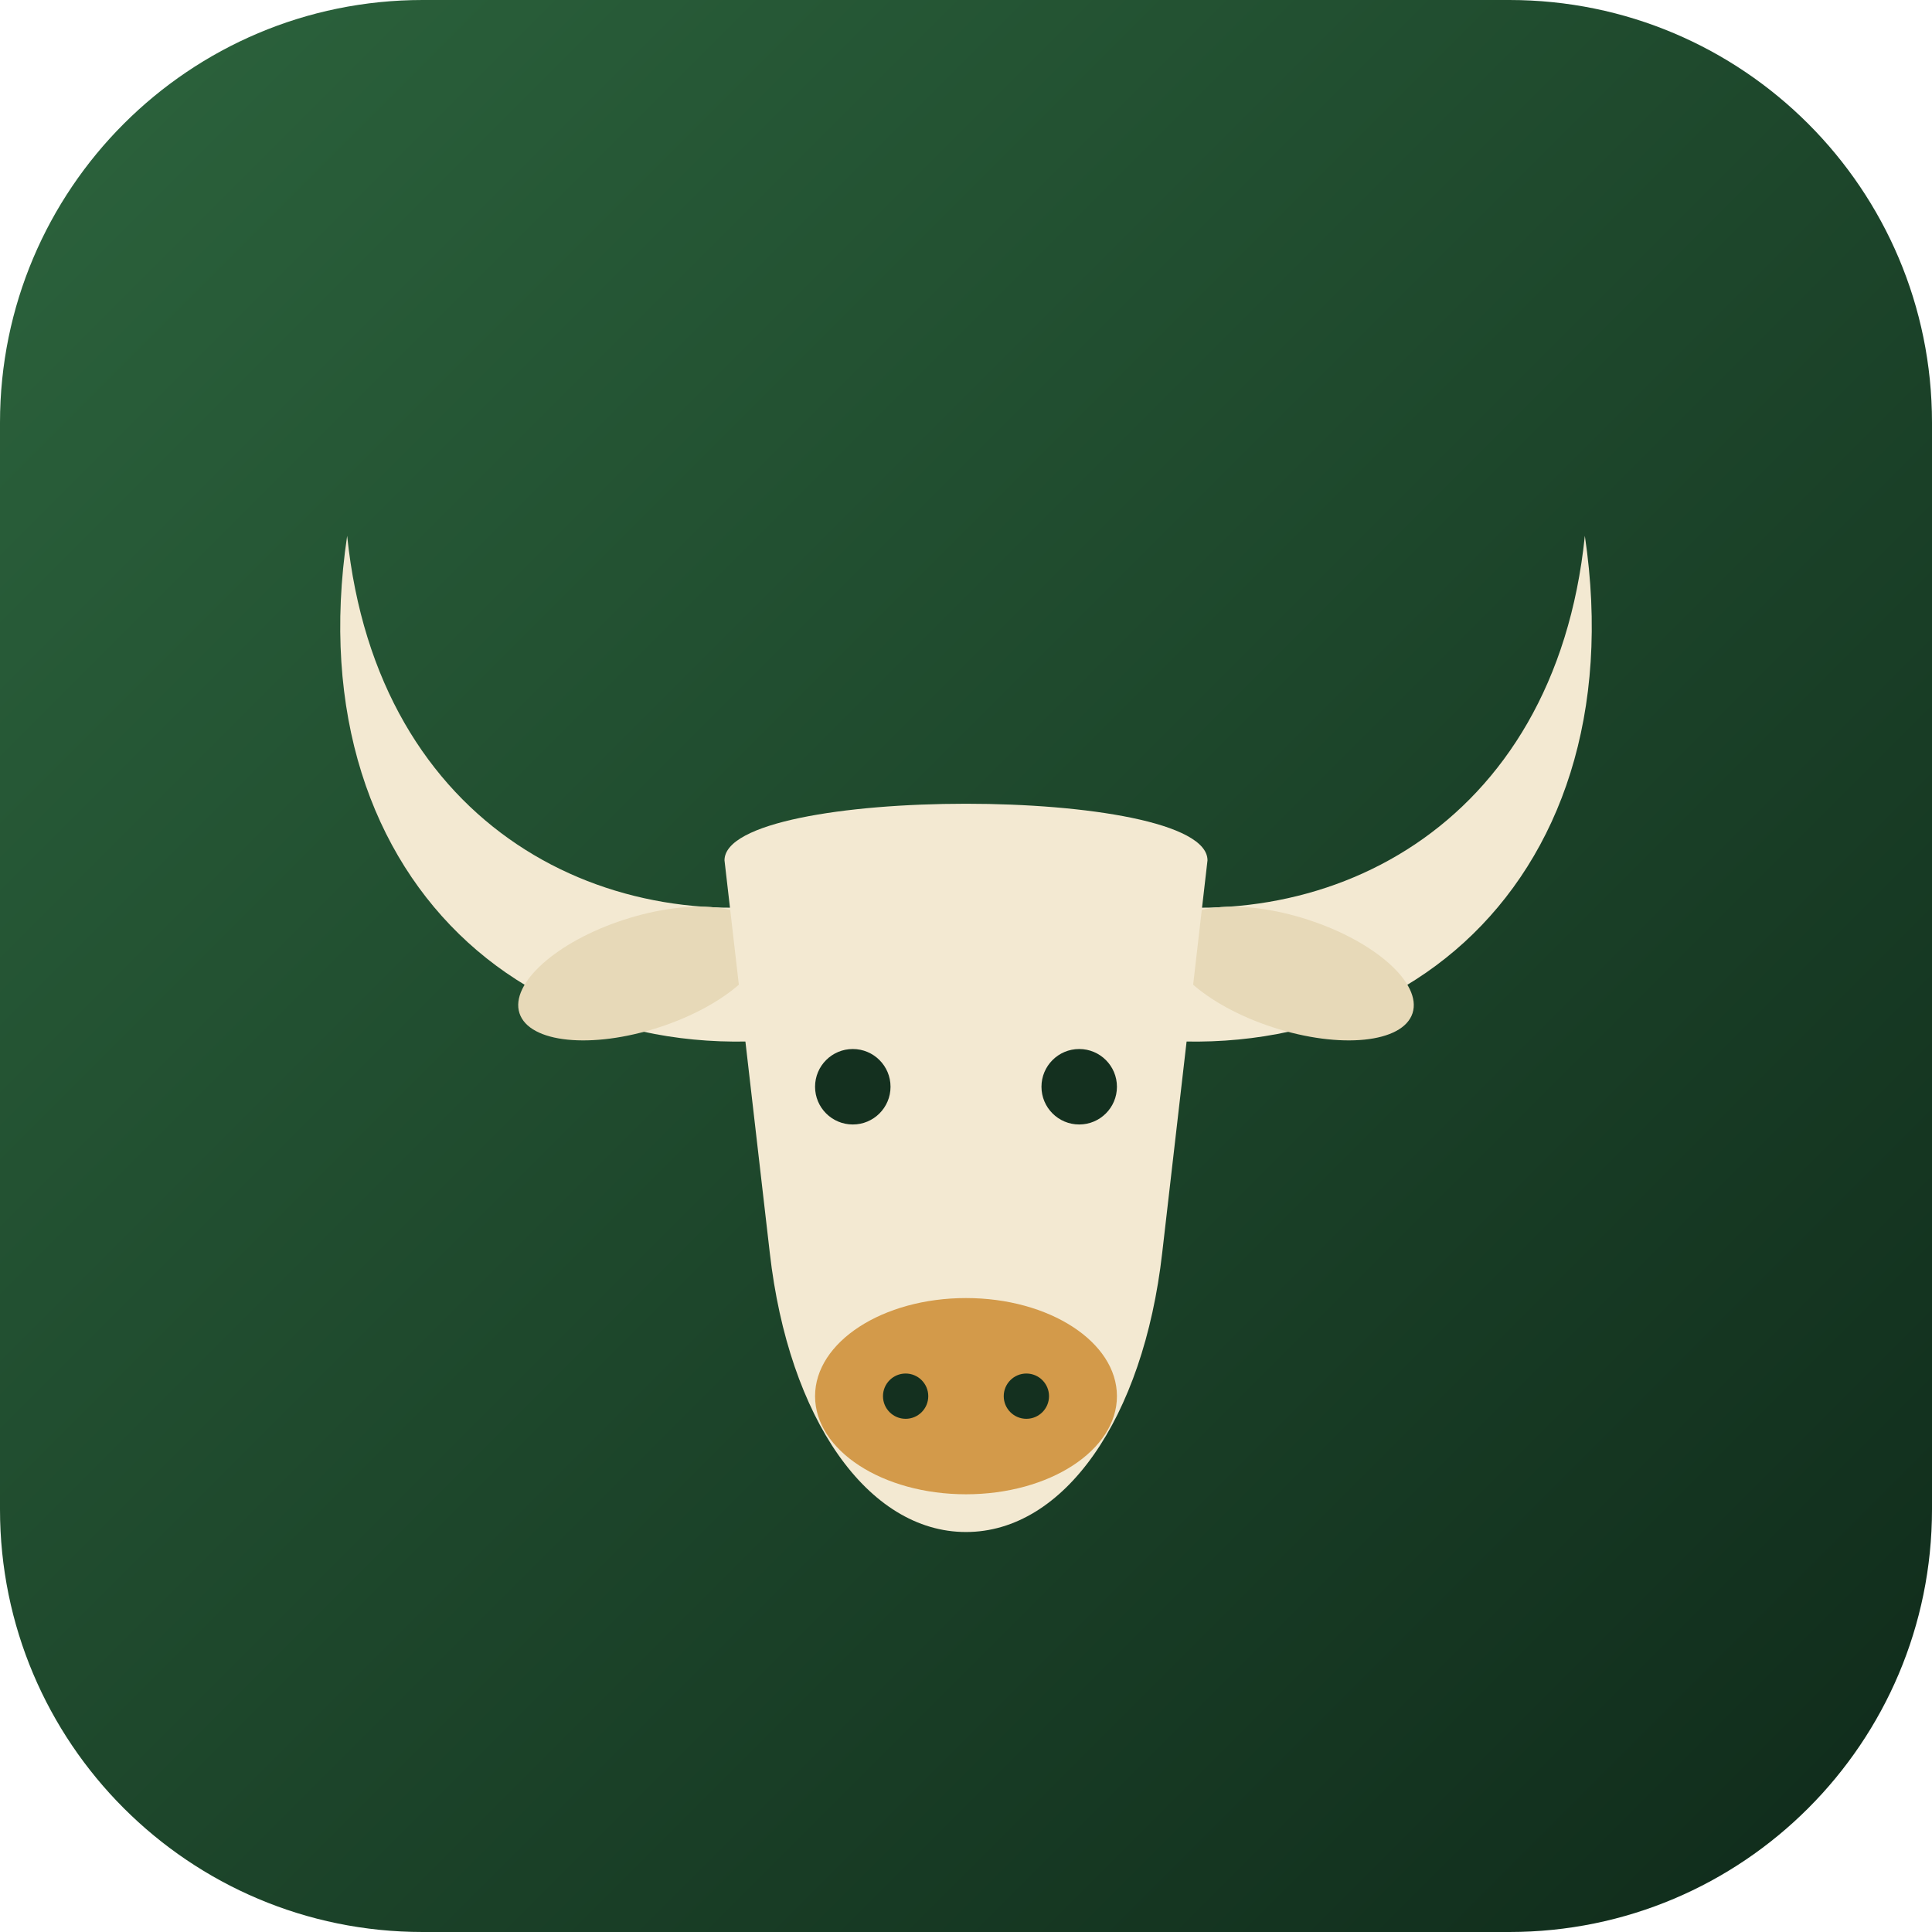
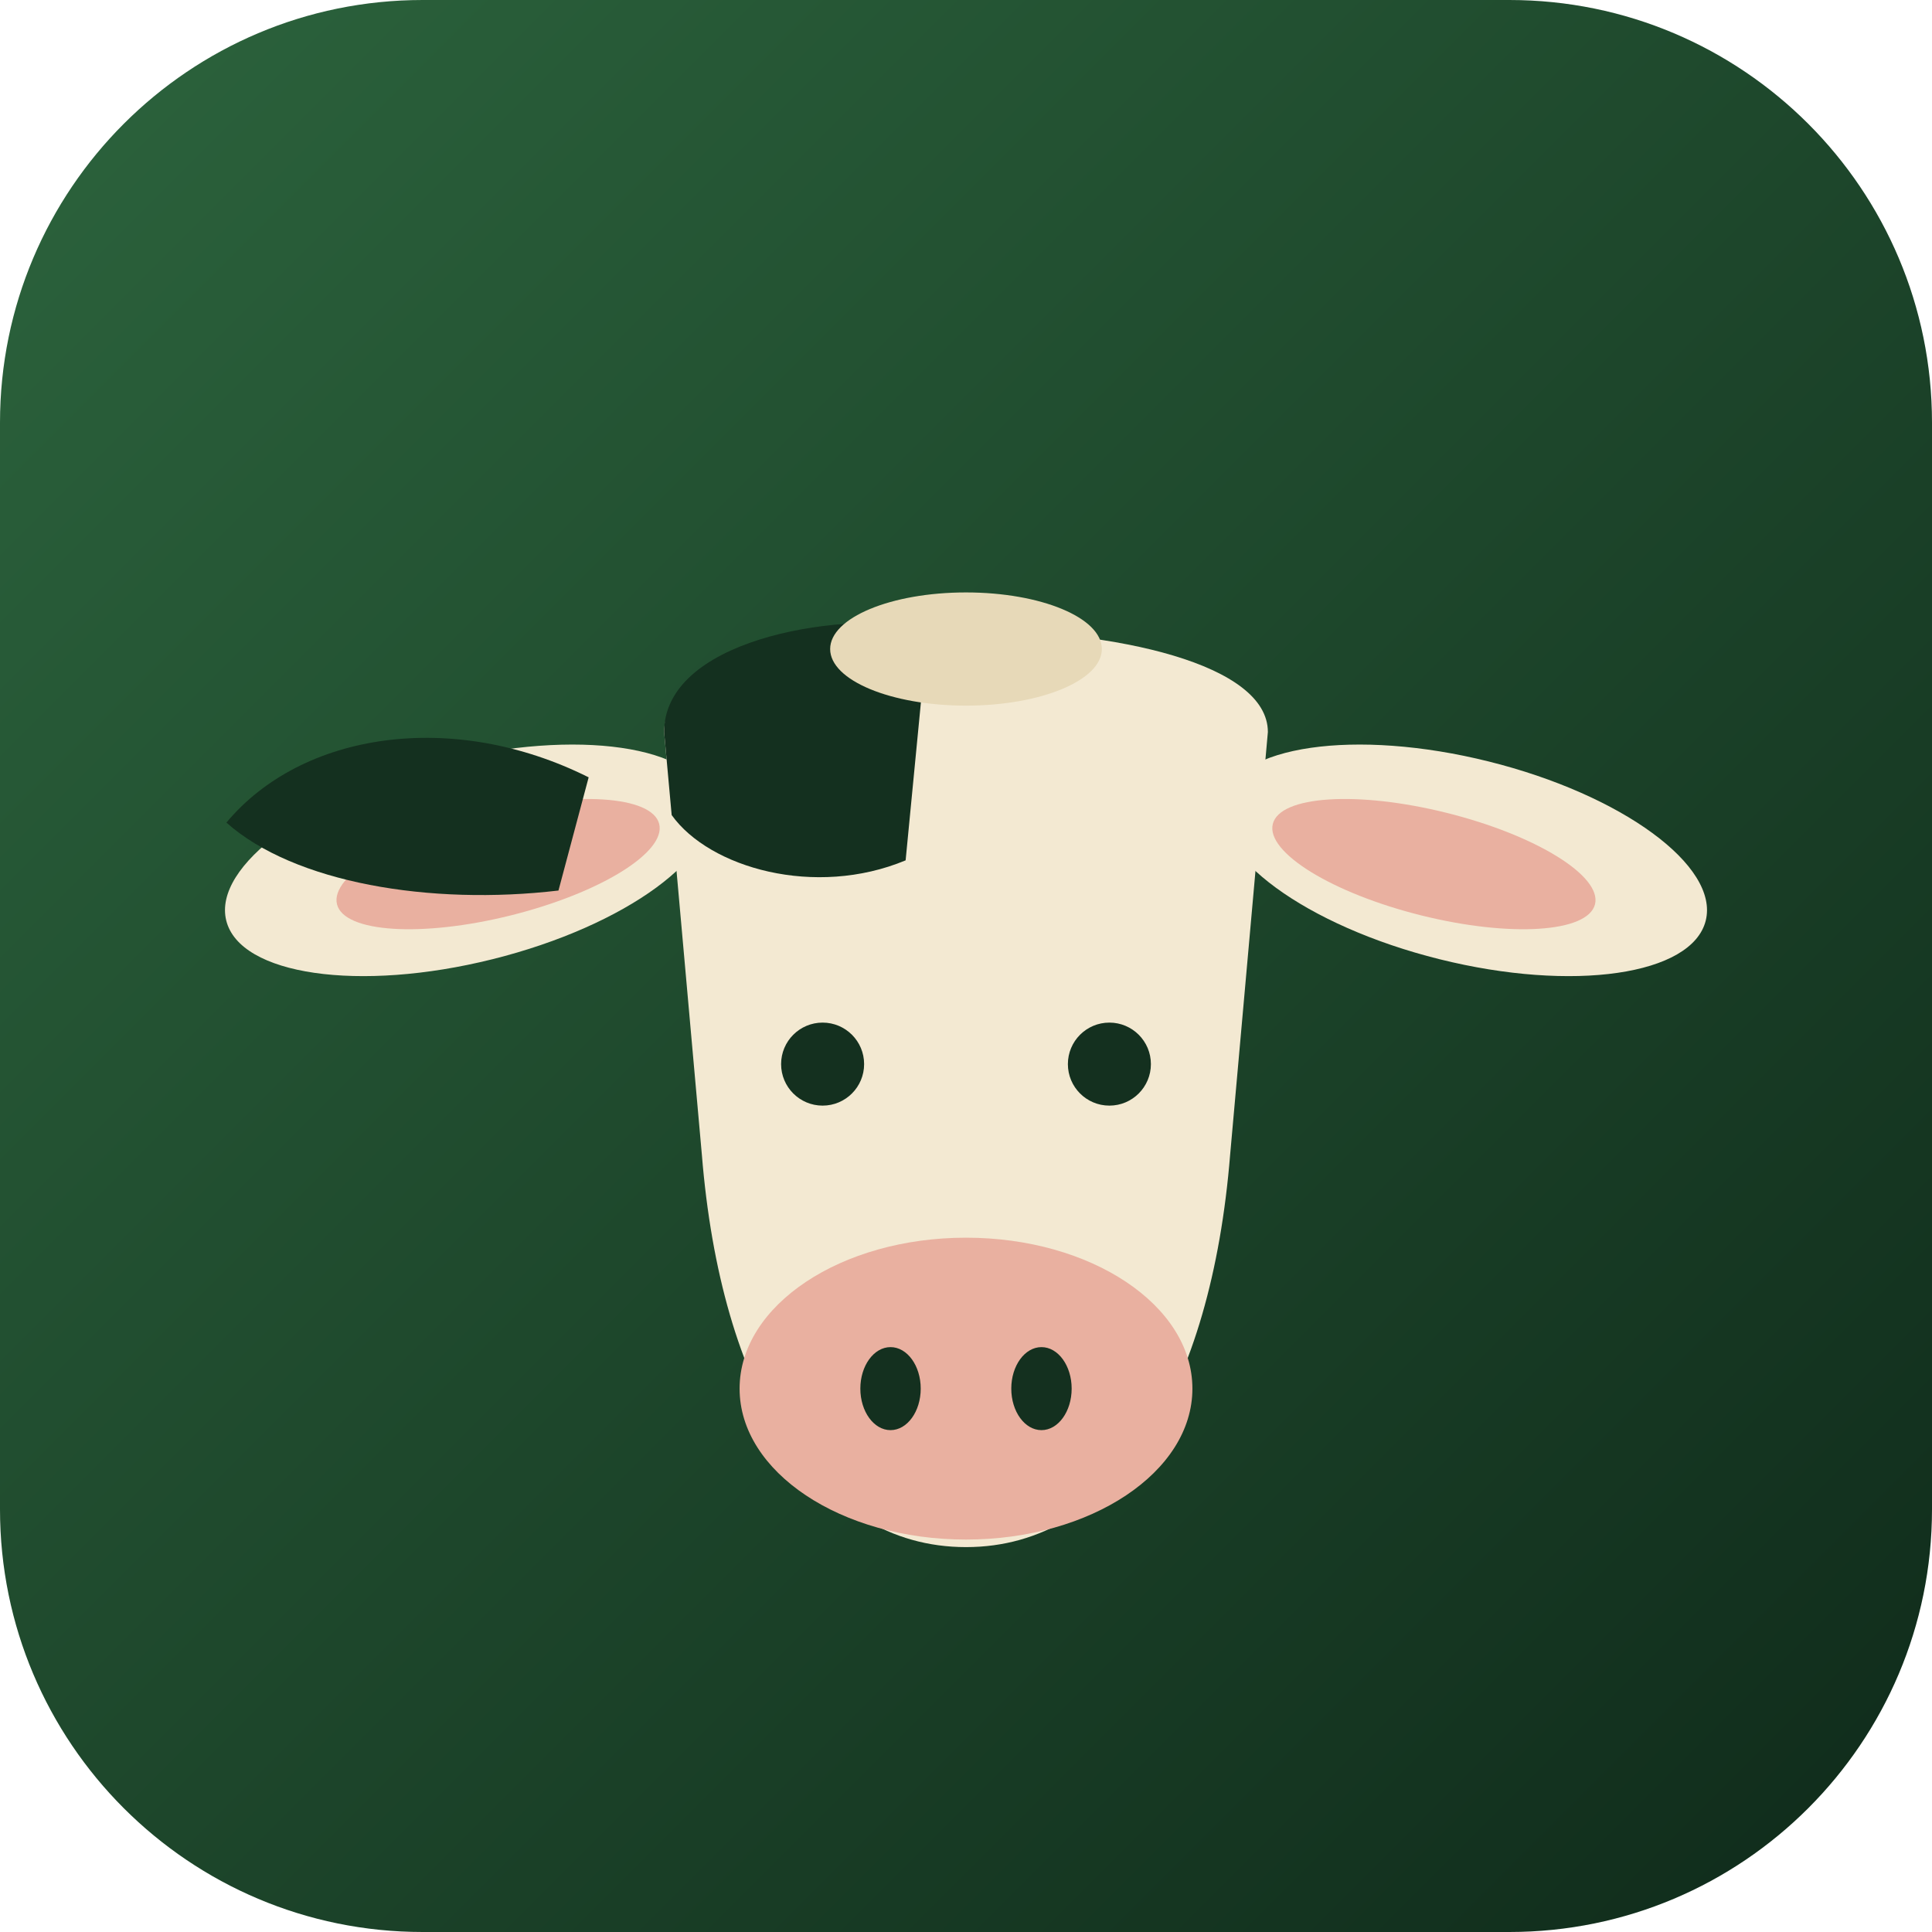
<svg xmlns="http://www.w3.org/2000/svg" viewBox="0 0 512 512">
  <defs>
    <linearGradient id="g" x1="0" y1="0" x2="1" y2="1">
      <stop offset="0" stop-color="#2c643d" />
      <stop offset="1" stop-color="#0f2a1a" />
    </linearGradient>
  </defs>
  <rect width="512" height="512" rx="112" fill="url(#g)" />
  <g transform="translate(256 274) scale(1) translate(-256 -282)">
-     <path d="M92 150c8 78 70 108 126 96l10 34c-82 20-150-36-136-130z" fill="#f3e9d2" />
-     <path d="M420 150c-8 78-70 108-126 96l-10 34c82 20 150-36 136-130z" fill="#f3e9d2" />
-     <ellipse cx="170" cy="266" rx="34" ry="15" transform="rotate(-18 170 266)" fill="#e7d9b8" />
-     <ellipse cx="342" cy="266" rx="34" ry="15" transform="rotate(18 342 266)" fill="#e7d9b8" />
-     <path d="M192 236c0-20 128-20 128 0l-12 104c-5 44-26 74-52 74s-47-30-52-74z" fill="#f3e9d2" />
-     <circle cx="226" cy="296" r="10" fill="#14301f" />
-     <circle cx="286" cy="296" r="10" fill="#14301f" />
-     <ellipse cx="256" cy="378" rx="40" ry="26" fill="#d39a4a" />
-     <circle cx="240" cy="378" r="6" fill="#14301f" />
-     <circle cx="272" cy="378" r="6" fill="#14301f" />
+     <ellipse cx="124" cy="236" rx="66" ry="27" transform="rotate(-14 124 236)" fill="#f3e9d2" />
+     <ellipse cx="388" cy="236" rx="66" ry="27" transform="rotate(14 388 236)" fill="#f3e9d2" />
+     <ellipse cx="132" cy="237" rx="44" ry="14" transform="rotate(-14 132 237)" fill="#e9b0a0" />
+     <ellipse cx="380" cy="237" rx="44" ry="14" transform="rotate(14 380 237)" fill="#e9b0a0" />
+     <path d="M60 226c20-24 60-30 96-12l-8 30c-34 4-70-2-88-18z" fill="#14301f" />
+     <path d="M176 202c0-36 160-36 160 0l-10 112c-5 62-30 104-70 104s-65-42-70-104z" fill="#f3e9d2" />
+     <path d="M176 202c0-24 44-32 70-28l-6 62c-24 10-52 2-62-12z" fill="#14301f" />
+     <ellipse cx="256" cy="180" rx="36" ry="15" fill="#e7d9b8" />
+     <circle cx="218" cy="290" r="11" fill="#14301f" />
+     <circle cx="294" cy="290" r="11" fill="#14301f" />
+     <ellipse cx="256" cy="376" rx="60" ry="40" fill="#e9b0a0" />
+     <ellipse cx="236" cy="376" rx="8" ry="11" fill="#14301f" />
+     <ellipse cx="276" cy="376" rx="8" ry="11" fill="#14301f" />
  </g>
</svg>
